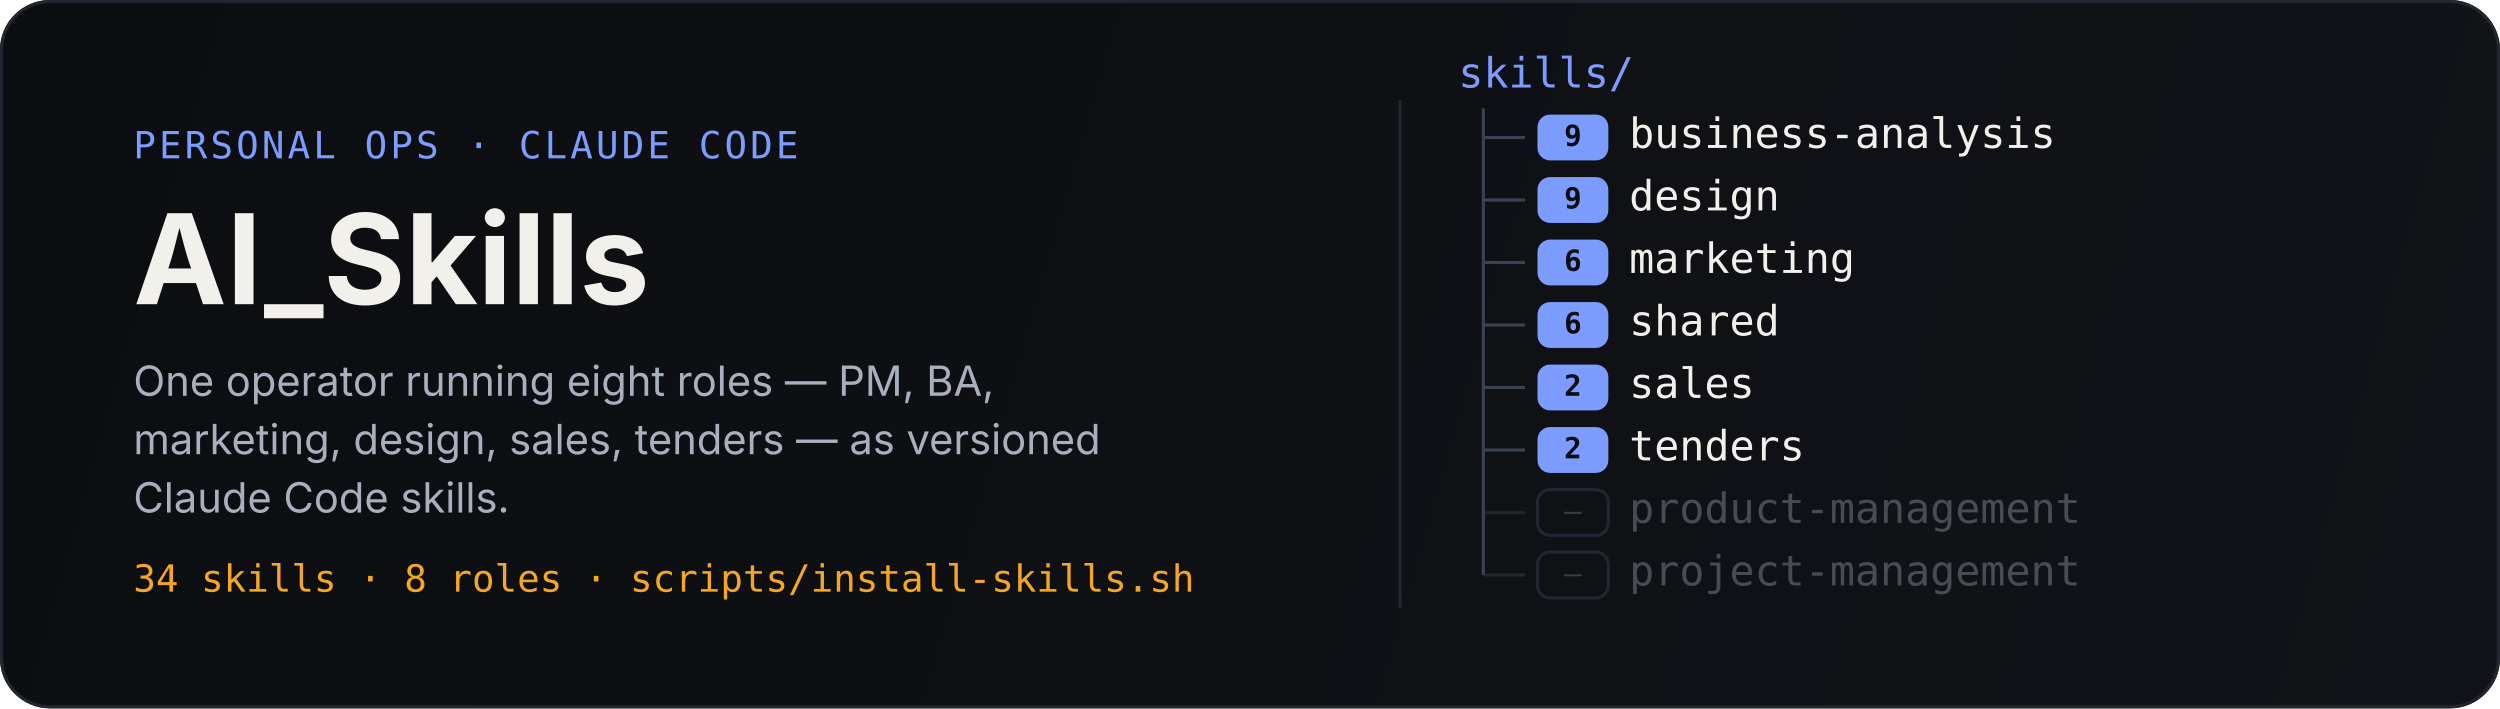
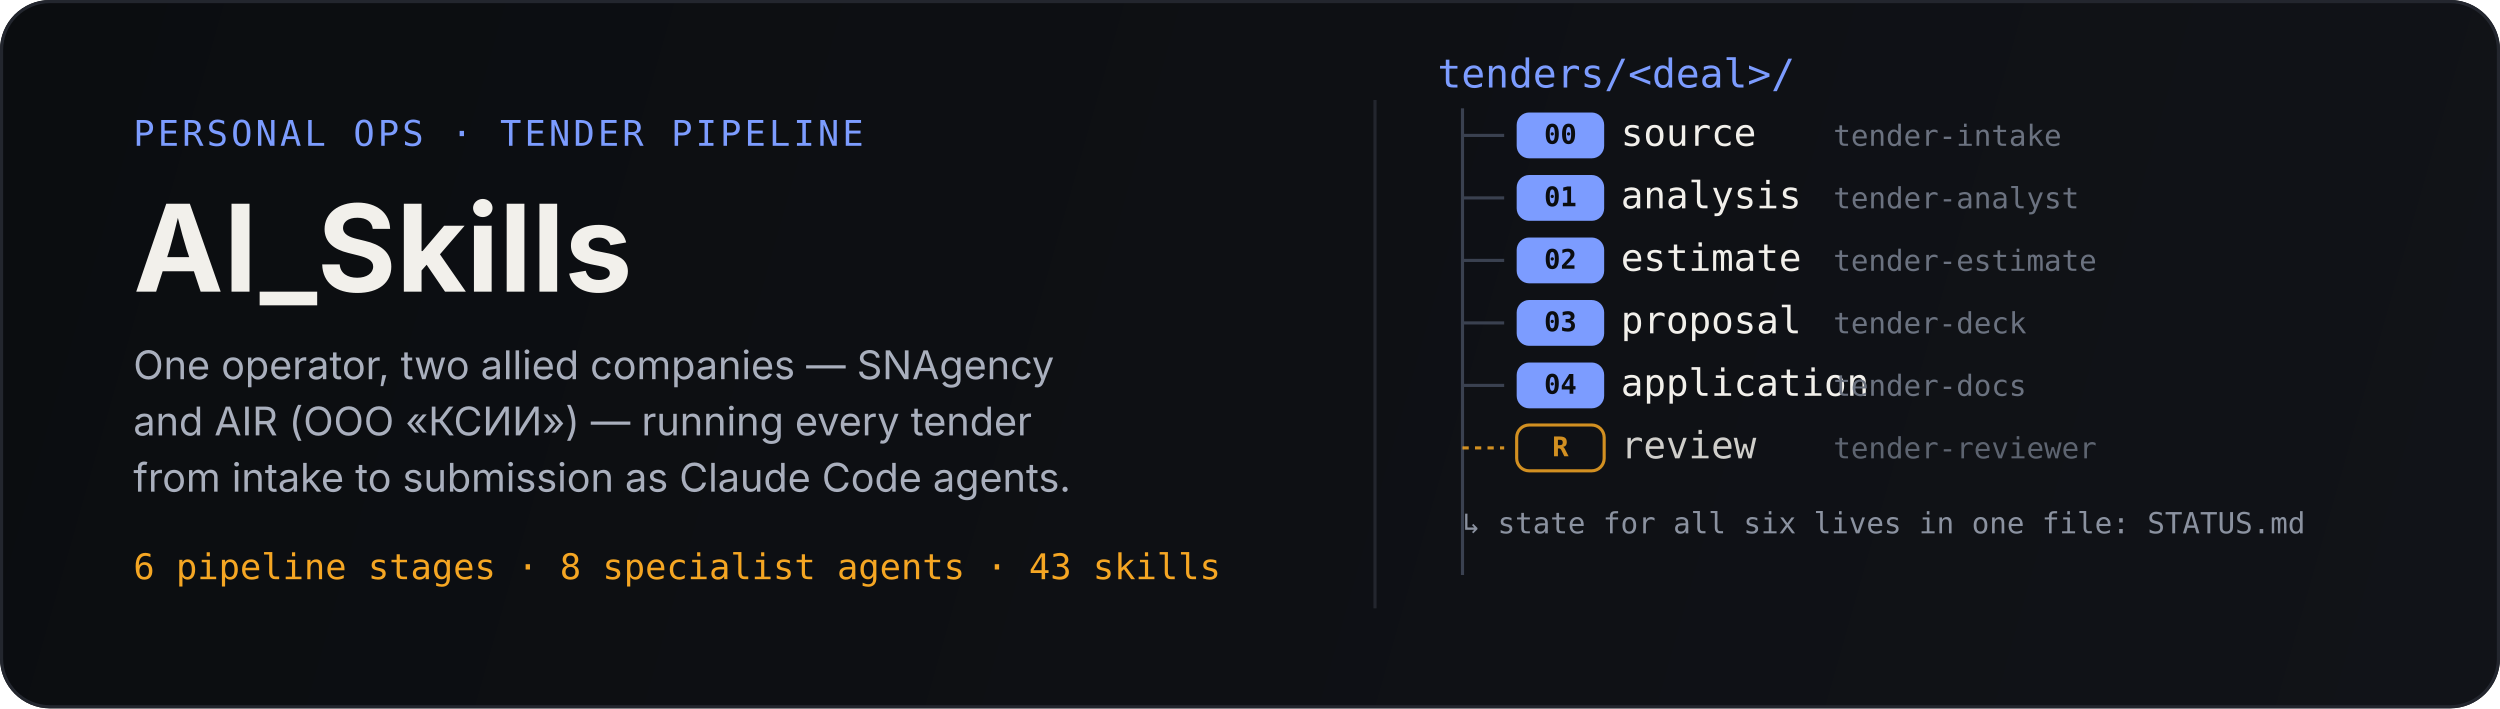
<svg xmlns="http://www.w3.org/2000/svg" width="1200" height="340" viewBox="0 0 1200 340" role="img" aria-labelledby="hero-title hero-desc">
  <defs>
    <linearGradient id="bg" x1="0" y1="0" x2="1200" y2="340" gradientUnits="userSpaceOnUse">
      <stop offset="0" stop-color="#0B0D10" />
      <stop offset="1" stop-color="#111318" />
    </linearGradient>
  </defs>
  <rect width="1200" height="340" rx="24" fill="url(#bg)" />
  <rect x="0.75" y="0.75" width="1198.5" height="338.5" rx="23.25" fill="none" stroke="#23262E" stroke-width="1.5" />
-   <line x1="672" y1="48" x2="672" y2="292" stroke="#23262E" stroke-width="1.5" />
+   <line x1="660" y1="48" x2="660" y2="292" stroke="#23262E" stroke-width="1.5" />
  <g font-family="-apple-system, BlinkMacSystemFont, 'Segoe UI', sans-serif">
-     <text x="64" y="76" font-family="ui-monospace, SFMono-Regular, Menlo, monospace" font-size="18" letter-spacing="1.5" fill="#7C9CFF">PERSONAL OPS · CLAUDE CODE</text>
-     <text x="64" y="146" font-size="60" font-weight="700" fill="#F2F0EB">AI_Skills</text>
-     <text x="64" y="190" font-size="20" fill="#A9AFBD">One operator running eight roles — PM, BA,</text>
-     <text x="64" y="218" font-size="20" fill="#A9AFBD">marketing, design, sales, tenders — as versioned</text>
-     <text x="64" y="246" font-size="20" fill="#A9AFBD">Claude Code skills.</text>
-     <text x="64" y="284" font-family="ui-monospace, SFMono-Regular, Menlo, monospace" font-size="18" fill="#F5A623">34 skills · 8 roles · scripts/install-skills.sh</text>
+     <text x="64" y="70" font-family="ui-monospace, SFMono-Regular, Menlo, monospace" font-size="17" letter-spacing="1.5" fill="#7C9CFF">PERSONAL OPS · TENDER PIPELINE</text>
+     <text x="64" y="140" font-size="58" font-weight="700" fill="#F2F0EB">AI_Skills</text>
+     <text x="64" y="182" font-size="19" fill="#A9AFBD">One operator, two allied companies — SNAgency</text>
+     <text x="64" y="209" font-size="19" fill="#A9AFBD">and AIR (ООО «КСИИ») — running every tender</text>
+     <text x="64" y="236" font-size="19" fill="#A9AFBD">from intake to submission as Claude Code agents.</text>
+     <text x="64" y="278" font-family="ui-monospace, SFMono-Regular, Menlo, monospace" font-size="17" fill="#F5A623">6 pipeline stages · 8 specialist agents · 43 skills</text>
  </g>
  <g font-family="ui-monospace, SFMono-Regular, Menlo, monospace">
-     <text x="700" y="42" font-size="20" fill="#7C9CFF">skills/</text>
-     <line x1="712" y1="52" x2="712" y2="276" stroke="#3A4150" stroke-width="1.5" />
-     <line x1="712" y1="66" x2="732" y2="66" stroke="#3A4150" stroke-width="1.5" />
-     <rect x="738" y="55" width="34" height="22" rx="6" fill="#7C9CFF" />
-     <text x="755" y="70" font-size="14" font-weight="700" fill="#0B0D10" text-anchor="middle">9</text>
-     <text x="782" y="71" font-size="20" fill="#F2F0EB">business-analysis</text>
-     <line x1="712" y1="96" x2="732" y2="96" stroke="#3A4150" stroke-width="1.5" />
-     <rect x="738" y="85" width="34" height="22" rx="6" fill="#7C9CFF" />
-     <text x="755" y="100" font-size="14" font-weight="700" fill="#0B0D10" text-anchor="middle">9</text>
-     <text x="782" y="101" font-size="20" fill="#F2F0EB">design</text>
-     <line x1="712" y1="126" x2="732" y2="126" stroke="#3A4150" stroke-width="1.5" />
-     <rect x="738" y="115" width="34" height="22" rx="6" fill="#7C9CFF" />
-     <text x="755" y="130" font-size="14" font-weight="700" fill="#0B0D10" text-anchor="middle">6</text>
-     <text x="782" y="131" font-size="20" fill="#F2F0EB">marketing</text>
-     <line x1="712" y1="156" x2="732" y2="156" stroke="#3A4150" stroke-width="1.5" />
-     <rect x="738" y="145" width="34" height="22" rx="6" fill="#7C9CFF" />
-     <text x="755" y="160" font-size="14" font-weight="700" fill="#0B0D10" text-anchor="middle">6</text>
-     <text x="782" y="161" font-size="20" fill="#F2F0EB">shared</text>
-     <line x1="712" y1="186" x2="732" y2="186" stroke="#3A4150" stroke-width="1.5" />
-     <rect x="738" y="175" width="34" height="22" rx="6" fill="#7C9CFF" />
-     <text x="755" y="190" font-size="14" font-weight="700" fill="#0B0D10" text-anchor="middle">2</text>
-     <text x="782" y="191" font-size="20" fill="#F2F0EB">sales</text>
-     <line x1="712" y1="216" x2="732" y2="216" stroke="#3A4150" stroke-width="1.5" />
-     <rect x="738" y="205" width="34" height="22" rx="6" fill="#7C9CFF" />
-     <text x="755" y="220" font-size="14" font-weight="700" fill="#0B0D10" text-anchor="middle">2</text>
-     <text x="782" y="221" font-size="20" fill="#F2F0EB">tenders</text>
-     <g opacity="0.45">
-       <line x1="712" y1="246" x2="732" y2="246" stroke="#3A4150" stroke-width="1.5" />
-       <rect x="738" y="235" width="34" height="22" rx="6" fill="none" stroke="#3A4150" stroke-width="1.5" />
-       <text x="755" y="250" font-size="14" fill="#6B7280" text-anchor="middle">—</text>
-       <text x="782" y="251" font-size="20" fill="#8B92A0">product-management</text>
+     <text x="690" y="42" font-size="19" fill="#7C9CFF">tenders/&lt;deal&gt;/</text>
+     <line x1="702" y1="52" x2="702" y2="276" stroke="#3A4150" stroke-width="1.5" />
+     <line x1="702" y1="65" x2="722" y2="65" stroke="#3A4150" stroke-width="1.5" />
+     <rect x="728" y="54" width="42" height="22" rx="6" fill="#7C9CFF" />
+     <text x="749" y="69" font-size="13" font-weight="700" fill="#0B0D10" text-anchor="middle">00</text>
+     <text x="778" y="70" font-size="18" fill="#F2F0EB">source</text>
+     <text x="880" y="70" font-size="14" fill="#6B7280">tender-intake</text>
+     <line x1="702" y1="95" x2="722" y2="95" stroke="#3A4150" stroke-width="1.5" />
+     <rect x="728" y="84" width="42" height="22" rx="6" fill="#7C9CFF" />
+     <text x="749" y="99" font-size="13" font-weight="700" fill="#0B0D10" text-anchor="middle">01</text>
+     <text x="778" y="100" font-size="18" fill="#F2F0EB">analysis</text>
+     <text x="880" y="100" font-size="14" fill="#6B7280">tender-analyst</text>
+     <line x1="702" y1="125" x2="722" y2="125" stroke="#3A4150" stroke-width="1.5" />
+     <rect x="728" y="114" width="42" height="22" rx="6" fill="#7C9CFF" />
+     <text x="749" y="129" font-size="13" font-weight="700" fill="#0B0D10" text-anchor="middle">02</text>
+     <text x="778" y="130" font-size="18" fill="#F2F0EB">estimate</text>
+     <text x="880" y="130" font-size="14" fill="#6B7280">tender-estimate</text>
+     <line x1="702" y1="155" x2="722" y2="155" stroke="#3A4150" stroke-width="1.5" />
+     <rect x="728" y="144" width="42" height="22" rx="6" fill="#7C9CFF" />
+     <text x="749" y="159" font-size="13" font-weight="700" fill="#0B0D10" text-anchor="middle">03</text>
+     <text x="778" y="160" font-size="18" fill="#F2F0EB">proposal</text>
+     <text x="880" y="160" font-size="14" fill="#6B7280">tender-deck</text>
+     <line x1="702" y1="185" x2="722" y2="185" stroke="#3A4150" stroke-width="1.5" />
+     <rect x="728" y="174" width="42" height="22" rx="6" fill="#7C9CFF" />
+     <text x="749" y="189" font-size="13" font-weight="700" fill="#0B0D10" text-anchor="middle">04</text>
+     <text x="778" y="190" font-size="18" fill="#F2F0EB">application</text>
+     <text x="880" y="190" font-size="14" fill="#6B7280">tender-docs</text>
+     <g opacity="0.85">
+       <line x1="702" y1="215" x2="722" y2="215" stroke="#F5A623" stroke-width="1.5" stroke-dasharray="3 3" />
+       <rect x="728" y="204" width="42" height="22" rx="6" fill="none" stroke="#F5A623" stroke-width="1.5" />
+       <text x="749" y="219" font-size="13" font-weight="700" fill="#F5A623" text-anchor="middle">R</text>
+       <text x="778" y="220" font-size="18" fill="#F2F0EB">review</text>
+       <text x="880" y="220" font-size="14" fill="#6B7280">tender-reviewer</text>
    </g>
-     <g opacity="0.45">
-       <line x1="712" y1="276" x2="732" y2="276" stroke="#3A4150" stroke-width="1.5" />
-       <rect x="738" y="265" width="34" height="22" rx="6" fill="none" stroke="#3A4150" stroke-width="1.5" />
-       <text x="755" y="280" font-size="14" fill="#6B7280" text-anchor="middle">—</text>
-       <text x="782" y="281" font-size="20" fill="#8B92A0">project-management</text>
-     </g>
+     <line x1="702" y1="246" x2="702" y2="246" stroke="#3A4150" stroke-width="1.5" />
+     <text x="702" y="256" font-size="14" fill="#8B92A0">↳ state for all six lives in one file: STATUS.md</text>
  </g>
</svg>
